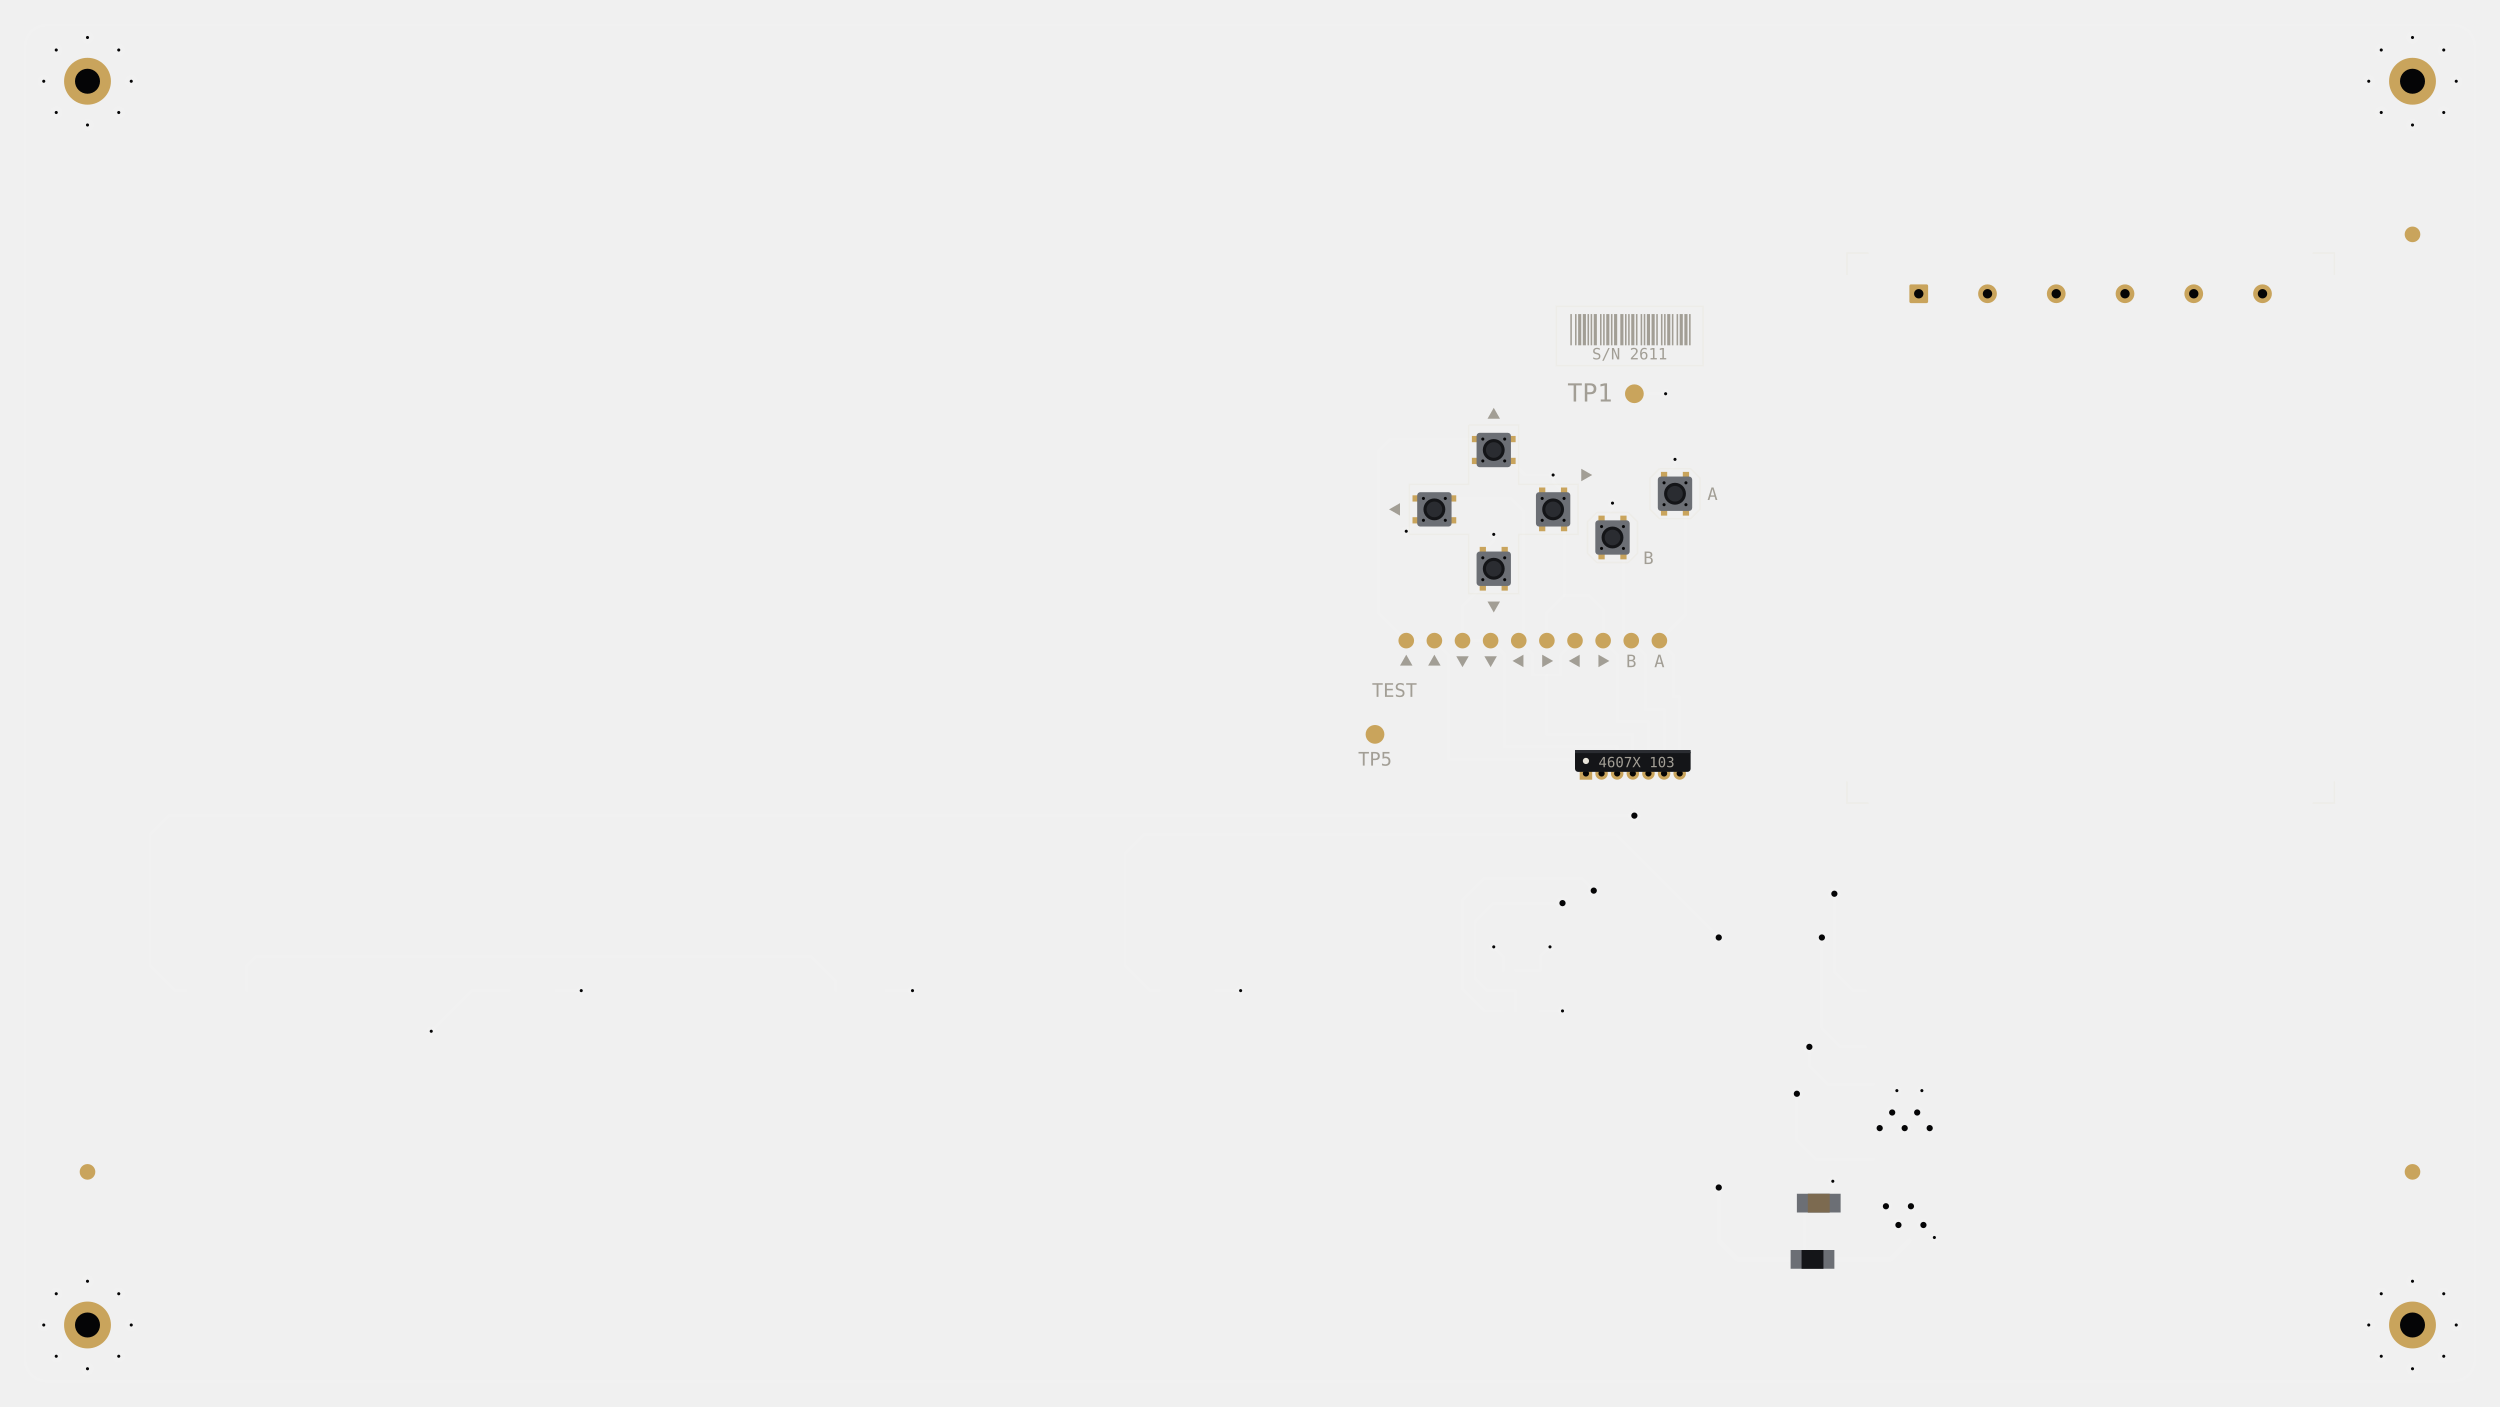
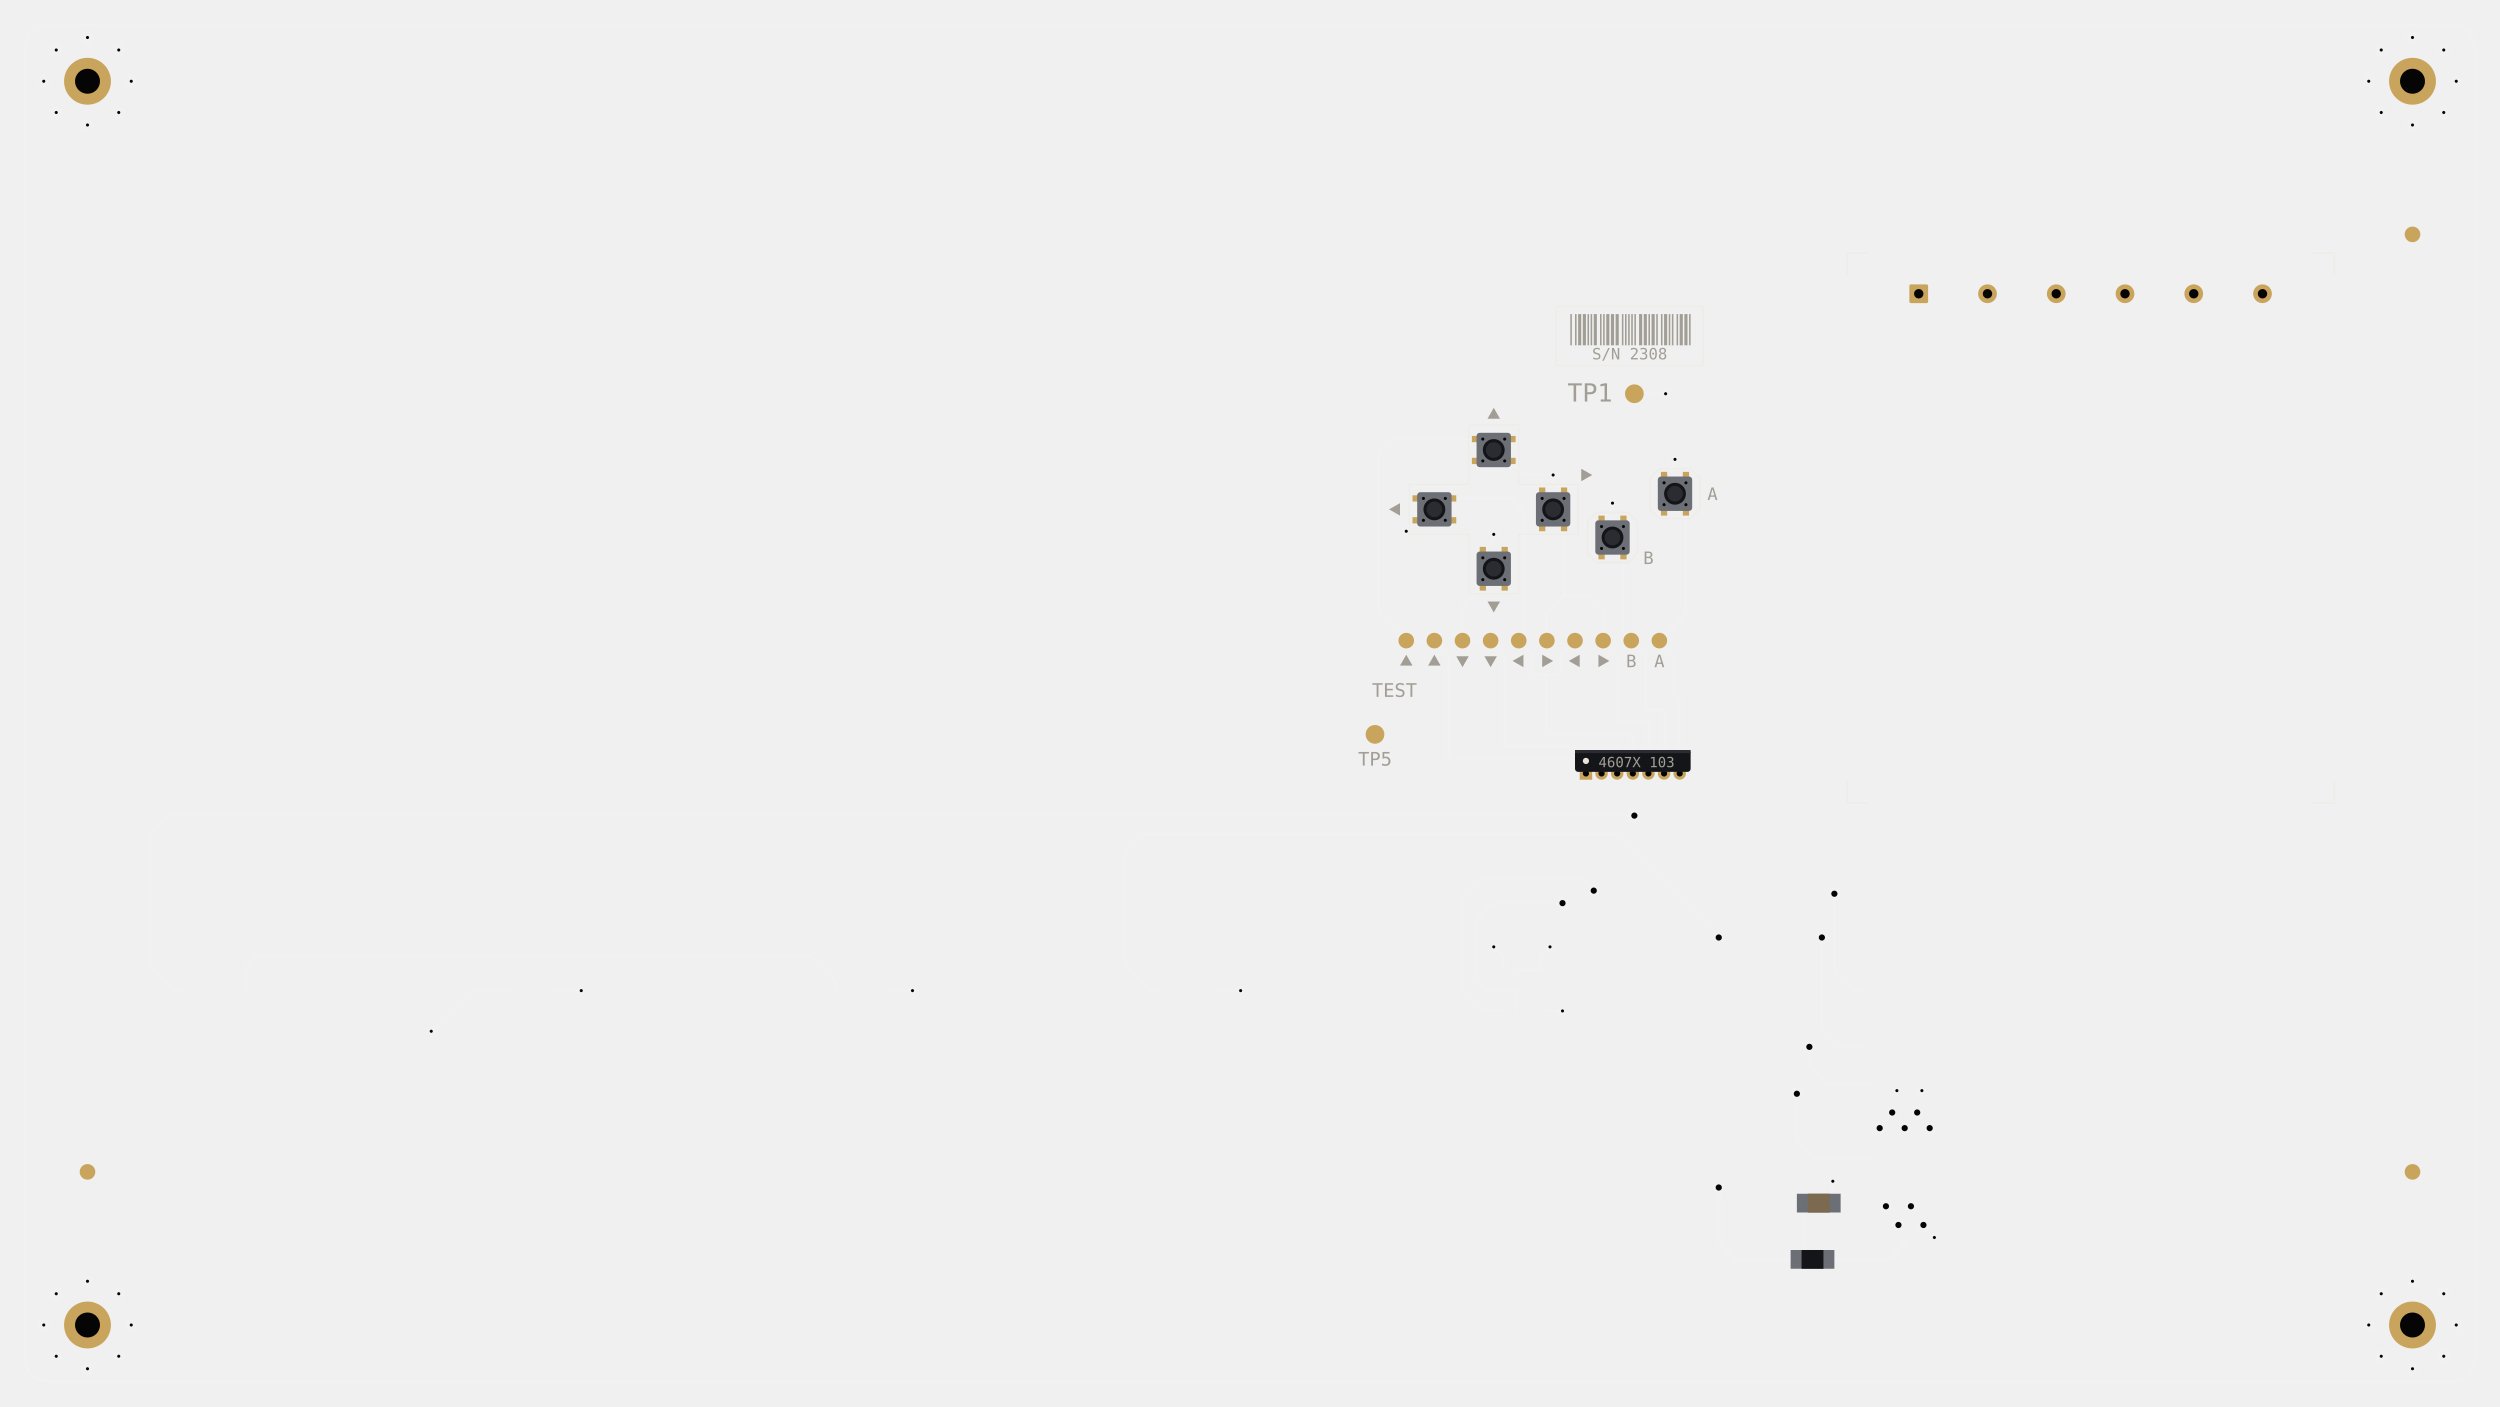
<svg xmlns="http://www.w3.org/2000/svg" viewBox="0 0 1600 900">
  <defs>
    <g id="s">
      <circle r="4" fill="#fff" fill-opacity=".07" />
      <circle r="1" fill="#050506" />
    </g>
  </defs>
  <rect x="16" y="16" width="1568" height="868" rx="14" fill="none" stroke="#fff" stroke-opacity=".05" stroke-width="2" />
  <defs>
    <g id="v">
      <circle r="4" fill="#fff" fill-opacity=".07" />
      <circle r="2" fill="#050506" />
    </g>
    <g id="b">
      <circle r="3" fill="#fff" fill-opacity=".07" />
      <circle r="1" fill="#050506" />
    </g>
  </defs>
  <g fill="none" stroke="#fff" stroke-opacity=".055" stroke-linecap="round" stroke-linejoin="round">
    <path stroke-width="2" d="M1046 522H108L96 534V618L112 634H119" />
    <path stroke-width="2" d="M276 660L302 634H326" />
    <path stroke-width="2" d="M158 634V618L164 612H519L535 628V634" />
    <path stroke-width="2" d="M1100 600L1034 534H732L720 546V618L736 634H742" />
    <path stroke-width="2" d="M1020 570L1012 562H950L936 576V633L950 647H962" />
    <path stroke-width="2" d="M1174 572V622L1186 634H1194" />
    <path stroke-width="2" d="M1166 600V658L1178 670H1194" />
    <path stroke-width="2" d="M1158 670V682L1170 694H1199" />
    <path stroke-width="2" d="M1150 700V730L1162 742H1199" />
    <path stroke-width="3" d="M1222 794L1210 806H1169" />
    <path stroke-width="2" d="M1000 578H956L944 590V626L952 634H970V647" />
    <path stroke-width="2" d="M970 621H986V612L992 606" />
    <path stroke-width="2" d="M962 621V612L956 606" />
    <path stroke-width="2" d="M986 647H1000" />
    <path stroke-width="2" d="M356 634H372" />
    <path stroke-width="2" d="M567 634H584" />
    <path stroke-width="2" d="M778 634H794" />
    <path stroke-width="2" d="M1066 252H1046" />
    <path stroke-width="3" d="M1155 806H1112L1100 794V760" />
    <path stroke-width="2" d="M1155 770V806" />
    <path stroke-width="2" d="M1173 770V756" />
    <path stroke-width="2" d="M945 281H890L882 289V392L900 410" />
    <path stroke-width="2" d="M900 410H918" />
    <path stroke-width="2" d="M918 410L927 419V486H1025V495" />
    <path stroke-width="2" d="M949 375L936 388V410" />
    <path stroke-width="2" d="M936 410H954" />
    <path stroke-width="2" d="M954 410L963 419V478H1035V495" />
    <path stroke-width="2" d="M929 319H967L975 327V407L972 410" />
    <path stroke-width="2" d="M972 410L981 419V432H999V419L1008 410" />
    <path stroke-width="2" d="M990 432V470H1045V495" />
    <path stroke-width="2" d="M1001 337V381L990 392V410" />
    <path stroke-width="2" d="M1001 381H1017L1026 390V410" />
    <path stroke-width="2" d="M1026 410L1035 419V462H1055V495" />
    <path stroke-width="2" d="M1039 355V405L1044 410" />
    <path stroke-width="2" d="M1044 410L1053 419V454H1065V495" />
    <path stroke-width="2" d="M1079 327V393L1062 410" />
    <path stroke-width="2" d="M1062 410L1071 419V446H1075V495" />
    <path stroke-width="2" d="M967 295L976 304H994" />
    <path stroke-width="2" d="M949 353L956 346V342" />
    <path stroke-width="2" d="M907 333L900 340" />
    <path stroke-width="2" d="M1001 315L994 308V304" />
    <path stroke-width="2" d="M1025 333L1032 326V322" />
    <path stroke-width="2" d="M1065 305L1072 298V294" />
  </g>
  <g>
    <use href="#v" x="1046" y="522" />
    <use href="#v" x="1100" y="600" />
    <use href="#v" x="1020" y="570" />
    <use href="#v" x="1000" y="578" />
    <use href="#v" x="1174" y="572" />
    <use href="#v" x="1166" y="600" />
    <use href="#v" x="1158" y="670" />
    <use href="#v" x="1150" y="700" />
    <use href="#v" x="1100" y="760" />
    <use href="#v" x="1203" y="722" />
    <use href="#v" x="1211" y="712" />
    <use href="#v" x="1219" y="722" />
    <use href="#v" x="1227" y="712" />
    <use href="#v" x="1235" y="722" />
    <use href="#v" x="1207" y="772" />
    <use href="#v" x="1215" y="784" />
    <use href="#v" x="1223" y="772" />
    <use href="#v" x="1231" y="784" />
    <use href="#b" x="992" y="606" />
    <use href="#b" x="956" y="606" />
    <use href="#b" x="1000" y="647" />
    <use href="#b" x="276" y="660" />
    <use href="#b" x="372" y="634" />
    <use href="#b" x="584" y="634" />
    <use href="#b" x="794" y="634" />
    <use href="#b" x="1066" y="252" />
    <use href="#b" x="1214" y="698" />
    <use href="#b" x="1230" y="698" />
    <use href="#b" x="1238" y="792" />
    <use href="#b" x="956" y="342" />
    <use href="#b" x="900" y="340" />
    <use href="#b" x="994" y="304" />
    <use href="#b" x="1032" y="322" />
    <use href="#b" x="1072" y="294" />
    <use href="#b" x="880" y="470" />
    <use href="#b" x="1173" y="756" />
  </g>
  <g>
    <circle cx="56" cy="52" r="15" fill="#c9a45c" />
    <circle cx="56" cy="52" r="8" fill="#050506" />
    <use href="#s" x="84" y="52" />
    <use href="#s" x="76" y="72" />
    <use href="#s" x="56" y="80" />
    <use href="#s" x="36" y="72" />
    <use href="#s" x="28" y="52" />
    <use href="#s" x="36" y="32" />
    <use href="#s" x="56" y="24" />
    <use href="#s" x="76" y="32" />
    <circle cx="1544" cy="52" r="15" fill="#c9a45c" />
    <circle cx="1544" cy="52" r="8" fill="#050506" />
    <use href="#s" x="1572" y="52" />
    <use href="#s" x="1564" y="72" />
    <use href="#s" x="1544" y="80" />
    <use href="#s" x="1524" y="72" />
    <use href="#s" x="1516" y="52" />
    <use href="#s" x="1524" y="32" />
    <use href="#s" x="1544" y="24" />
    <use href="#s" x="1564" y="32" />
    <circle cx="56" cy="848" r="15" fill="#c9a45c" />
    <circle cx="56" cy="848" r="8" fill="#050506" />
    <use href="#s" x="84" y="848" />
    <use href="#s" x="76" y="868" />
    <use href="#s" x="56" y="876" />
    <use href="#s" x="36" y="868" />
    <use href="#s" x="28" y="848" />
    <use href="#s" x="36" y="828" />
    <use href="#s" x="56" y="820" />
    <use href="#s" x="76" y="828" />
    <circle cx="1544" cy="848" r="15" fill="#c9a45c" />
    <circle cx="1544" cy="848" r="8" fill="#050506" />
    <use href="#s" x="1572" y="848" />
    <use href="#s" x="1564" y="868" />
    <use href="#s" x="1544" y="876" />
    <use href="#s" x="1524" y="868" />
    <use href="#s" x="1516" y="848" />
    <use href="#s" x="1524" y="828" />
    <use href="#s" x="1544" y="820" />
    <use href="#s" x="1564" y="828" />
  </g>
  <circle cx="1544" cy="150" r="13" fill="#fff" fill-opacity=".03" />
  <circle cx="1544" cy="150" r="5" fill="#c9a45c" />
  <circle cx="56" cy="750" r="13" fill="#fff" fill-opacity=".03" />
  <circle cx="56" cy="750" r="5" fill="#c9a45c" />
  <circle cx="1544" cy="750" r="13" fill="#fff" fill-opacity=".03" />
  <circle cx="1544" cy="750" r="5" fill="#c9a45c" />
  <circle cx="1046" cy="252" r="6" fill="#c9a45c" />
  <text x="1032" y="257" fill="#a29e95" font-family="JetBrains Mono,ui-monospace,Consolas,Menlo,monospace" font-size="16" text-anchor="end">TP1</text>
  <g>
    <rect x="942" y="279" width="6" height="4" fill="#c9a45c" />
    <rect x="942" y="293" width="6" height="4" fill="#c9a45c" />
    <rect x="964" y="293" width="6" height="4" fill="#c9a45c" />
    <rect x="964" y="279" width="6" height="4" fill="#c9a45c" />
    <rect x="945" y="277" width="22" height="22" rx="2" fill="#6c6f75" />
    <circle cx="949" cy="281" r="1" fill="#050506" />
    <circle cx="963" cy="281" r="1" fill="#050506" />
    <circle cx="949" cy="295" r="1" fill="#050506" />
    <circle cx="963" cy="295" r="1" fill="#050506" />
    <circle cx="956" cy="288" r="7" fill="#141518" />
    <circle cx="956" cy="288" r="5" fill="#2a2c31" />
    <rect x="947" y="372" width="4" height="6" fill="#c9a45c" />
    <rect x="961" y="372" width="4" height="6" fill="#c9a45c" />
    <rect x="947" y="350" width="4" height="6" fill="#c9a45c" />
    <rect x="961" y="350" width="4" height="6" fill="#c9a45c" />
    <rect x="945" y="353" width="22" height="22" rx="2" fill="#6c6f75" />
    <circle cx="949" cy="357" r="1" fill="#050506" />
    <circle cx="963" cy="357" r="1" fill="#050506" />
    <circle cx="949" cy="371" r="1" fill="#050506" />
    <circle cx="963" cy="371" r="1" fill="#050506" />
    <circle cx="956" cy="364" r="7" fill="#141518" />
    <circle cx="956" cy="364" r="5" fill="#2a2c31" />
    <rect x="926" y="317" width="6" height="4" fill="#c9a45c" />
    <rect x="926" y="331" width="6" height="4" fill="#c9a45c" />
    <rect x="904" y="331" width="6" height="4" fill="#c9a45c" />
    <rect x="904" y="317" width="6" height="4" fill="#c9a45c" />
    <rect x="907" y="315" width="22" height="22" rx="2" fill="#6c6f75" />
    <circle cx="911" cy="319" r="1" fill="#050506" />
    <circle cx="925" cy="319" r="1" fill="#050506" />
    <circle cx="911" cy="333" r="1" fill="#050506" />
    <circle cx="925" cy="333" r="1" fill="#050506" />
    <circle cx="918" cy="326" r="7" fill="#141518" />
    <circle cx="918" cy="326" r="5" fill="#2a2c31" />
    <rect x="999" y="334" width="4" height="6" fill="#c9a45c" />
    <rect x="985" y="334" width="4" height="6" fill="#c9a45c" />
    <rect x="999" y="312" width="4" height="6" fill="#c9a45c" />
    <rect x="985" y="312" width="4" height="6" fill="#c9a45c" />
    <rect x="983" y="315" width="22" height="22" rx="2" fill="#6c6f75" />
    <circle cx="987" cy="319" r="1" fill="#050506" />
    <circle cx="1001" cy="319" r="1" fill="#050506" />
    <circle cx="987" cy="333" r="1" fill="#050506" />
    <circle cx="1001" cy="333" r="1" fill="#050506" />
    <circle cx="994" cy="326" r="7" fill="#141518" />
    <circle cx="994" cy="326" r="5" fill="#2a2c31" />
    <rect x="1037" y="352" width="4" height="6" fill="#c9a45c" />
    <rect x="1023" y="352" width="4" height="6" fill="#c9a45c" />
    <rect x="1023" y="330" width="4" height="6" fill="#c9a45c" />
    <rect x="1037" y="330" width="4" height="6" fill="#c9a45c" />
    <rect x="1021" y="333" width="22" height="22" rx="2" fill="#6c6f75" />
    <circle cx="1025" cy="337" r="1" fill="#050506" />
    <circle cx="1039" cy="337" r="1" fill="#050506" />
    <circle cx="1025" cy="351" r="1" fill="#050506" />
    <circle cx="1039" cy="351" r="1" fill="#050506" />
    <circle cx="1032" cy="344" r="7" fill="#141518" />
    <circle cx="1032" cy="344" r="5" fill="#2a2c31" />
    <rect x="1077" y="324" width="4" height="6" fill="#c9a45c" />
    <rect x="1063" y="324" width="4" height="6" fill="#c9a45c" />
    <rect x="1063" y="302" width="4" height="6" fill="#c9a45c" />
    <rect x="1077" y="302" width="4" height="6" fill="#c9a45c" />
    <rect x="1061" y="305" width="22" height="22" rx="2" fill="#6c6f75" />
    <circle cx="1065" cy="309" r="1" fill="#050506" />
    <circle cx="1079" cy="309" r="1" fill="#050506" />
    <circle cx="1065" cy="323" r="1" fill="#050506" />
    <circle cx="1079" cy="323" r="1" fill="#050506" />
    <circle cx="1072" cy="316" r="7" fill="#141518" />
    <circle cx="1072" cy="316" r="5" fill="#2a2c31" />
    <circle cx="900" cy="410" r="5" fill="#c9a45c" />
    <circle cx="918" cy="410" r="5" fill="#c9a45c" />
    <circle cx="936" cy="410" r="5" fill="#c9a45c" />
    <circle cx="954" cy="410" r="5" fill="#c9a45c" />
    <circle cx="972" cy="410" r="5" fill="#c9a45c" />
    <circle cx="990" cy="410" r="5" fill="#c9a45c" />
    <circle cx="1008" cy="410" r="5" fill="#c9a45c" />
    <circle cx="1026" cy="410" r="5" fill="#c9a45c" />
    <circle cx="1044" cy="410" r="5" fill="#c9a45c" />
    <circle cx="1062" cy="410" r="5" fill="#c9a45c" />
    <rect x="1011" y="491" width="8" height="8" fill="#c9a45c" />
    <circle cx="1025" cy="495" r="4" fill="#c9a45c" />
    <circle cx="1035" cy="495" r="4" fill="#c9a45c" />
    <circle cx="1045" cy="495" r="4" fill="#c9a45c" />
    <circle cx="1055" cy="495" r="4" fill="#c9a45c" />
    <circle cx="1065" cy="495" r="4" fill="#c9a45c" />
    <circle cx="1075" cy="495" r="4" fill="#c9a45c" />
    <circle cx="1015" cy="495" r="2" fill="#050506" />
    <circle cx="1025" cy="495" r="2" fill="#050506" />
    <circle cx="1035" cy="495" r="2" fill="#050506" />
    <circle cx="1045" cy="495" r="2" fill="#050506" />
    <circle cx="1055" cy="495" r="2" fill="#050506" />
    <circle cx="1065" cy="495" r="2" fill="#050506" />
    <circle cx="1075" cy="495" r="2" fill="#050506" />
    <rect x="1008" y="480" width="74" height="14" rx="2" fill="#141518" />
    <rect x="1008" y="480" width="74" height="2" fill="#2a2c31" />
    <circle cx="1015" cy="487" r="2" fill="#e8e4da" />
    <text x="1023" y="491" fill="#a29e95" font-family="JetBrains Mono,ui-monospace,Consolas,Menlo,monospace" font-size="9">4607X 103</text>
    <circle cx="880" cy="470" r="6" fill="#c9a45c" />
    <rect x="1146" y="800" width="28" height="12" fill="#6c6f75" />
    <rect x="1153" y="800" width="14" height="12" fill="#141518" />
    <rect x="1150" y="764" width="28" height="12" fill="#6c6f75" />
    <rect x="1157" y="764" width="14" height="12" fill="#7c6a50" />
  </g>
  <path fill="none" stroke="#e8e4da" stroke-opacity=".35" d="M940 272H972V310H1010V342H972V380H940V342H902V310H940V272" />
  <path fill="none" stroke="#e8e4da" stroke-opacity=".35" d="M1022 328H1042L1048 334V354L1042 360H1022L1016 354V334L1022 328" />
  <path fill="none" stroke="#e8e4da" stroke-opacity=".35" d="M1062 300H1082L1088 306V326L1082 332H1062L1056 326V306L1062 300" />
  <g fill="#a29e95">
    <path d="M900 419L904 426H896" />
    <path d="M918 419L922 426H914" />
    <path d="M932 420H940L936 427" />
    <path d="M950 420H958L954 427" />
    <path d="M968 423L975 419V427" />
    <path d="M994 423L987 419V427" />
    <path d="M1004 423L1011 419V427" />
    <path d="M1030 423L1023 419V427" />
    <text x="1044" y="427" fill="#a29e95" font-family="JetBrains Mono,ui-monospace,Consolas,Menlo,monospace" font-size="11" text-anchor="middle">B</text>
    <text x="1062" y="427" fill="#a29e95" font-family="JetBrains Mono,ui-monospace,Consolas,Menlo,monospace" font-size="11" text-anchor="middle">A</text>
    <path d="M956 261L960 268H952" />
    <path d="M952 385H960L956 392" />
    <path d="M889 326L896 322V330" />
    <path d="M1019 304L1012 300V308" />
    <text x="1055" y="361" fill="#a29e95" font-family="JetBrains Mono,ui-monospace,Consolas,Menlo,monospace" font-size="11" text-anchor="middle">B</text>
    <text x="1096" y="320" fill="#a29e95" font-family="JetBrains Mono,ui-monospace,Consolas,Menlo,monospace" font-size="11" text-anchor="middle">A</text>
  </g>
  <text x="878" y="446" fill="#a29e95" font-family="JetBrains Mono,ui-monospace,Consolas,Menlo,monospace" font-size="12">TEST</text>
  <text x="880" y="490" fill="#a29e95" font-family="JetBrains Mono,ui-monospace,Consolas,Menlo,monospace" font-size="12" text-anchor="middle">TP5</text>
  <rect x="996" y="196" width="94" height="38" fill="none" stroke="#e8e4da" stroke-opacity=".35" />
  <rect x="1005" y="201" width="1" height="20" fill="#a29e95" />
  <rect x="1008" y="201" width="1" height="20" fill="#a29e95" />
  <rect x="1010" y="201" width="2" height="20" fill="#a29e95" />
  <rect x="1013" y="201" width="2" height="20" fill="#a29e95" />
  <rect x="1016" y="201" width="1" height="20" fill="#a29e95" />
  <rect x="1018" y="201" width="1" height="20" fill="#a29e95" />
  <rect x="1020" y="201" width="2" height="20" fill="#a29e95" />
  <rect x="1024" y="201" width="1" height="20" fill="#a29e95" />
  <rect x="1026" y="201" width="1" height="20" fill="#a29e95" />
  <rect x="1028" y="201" width="2" height="20" fill="#a29e95" />
-   <rect x="1031" y="201" width="1" height="20" fill="#a29e95" />
-   <rect x="1033" y="201" width="2" height="20" fill="#a29e95" />
-   <rect x="1037" y="201" width="2" height="20" fill="#a29e95" />
+   <rect x="1031" y="201" width="2" height="20" fill="#a29e95" />
+   <rect x="1034" y="201" width="2" height="20" fill="#a29e95" />
+   <rect x="1038" y="201" width="1" height="20" fill="#a29e95" />
  <rect x="1040" y="201" width="1" height="20" fill="#a29e95" />
  <rect x="1042" y="201" width="1" height="20" fill="#a29e95" />
-   <rect x="1044" y="201" width="2" height="20" fill="#a29e95" />
-   <rect x="1047" y="201" width="1" height="20" fill="#a29e95" />
-   <rect x="1050" y="201" width="1" height="20" fill="#a29e95" />
-   <rect x="1052" y="201" width="1" height="20" fill="#a29e95" />
-   <rect x="1054" y="201" width="2" height="20" fill="#a29e95" />
+   <rect x="1044" y="201" width="1" height="20" fill="#a29e95" />
+   <rect x="1046" y="201" width="1" height="20" fill="#a29e95" />
+   <rect x="1049" y="201" width="2" height="20" fill="#a29e95" />
+   <rect x="1052" y="201" width="2" height="20" fill="#a29e95" />
+   <rect x="1055" y="201" width="1" height="20" fill="#a29e95" />
  <rect x="1057" y="201" width="2" height="20" fill="#a29e95" />
  <rect x="1060" y="201" width="1" height="20" fill="#a29e95" />
  <rect x="1063" y="201" width="1" height="20" fill="#a29e95" />
-   <rect x="1065" y="201" width="1" height="20" fill="#a29e95" />
-   <rect x="1067" y="201" width="2" height="20" fill="#a29e95" />
+   <rect x="1065" y="201" width="2" height="20" fill="#a29e95" />
+   <rect x="1068" y="201" width="1" height="20" fill="#a29e95" />
  <rect x="1070" y="201" width="1" height="20" fill="#a29e95" />
  <rect x="1073" y="201" width="1" height="20" fill="#a29e95" />
  <rect x="1075" y="201" width="2" height="20" fill="#a29e95" />
  <rect x="1078" y="201" width="2" height="20" fill="#a29e95" />
  <rect x="1081" y="201" width="1" height="20" fill="#a29e95" />
-   <text x="1043" y="230" fill="#a29e95" font-family="JetBrains Mono,ui-monospace,Consolas,Menlo,monospace" font-size="10" text-anchor="middle">S/N 2611</text>
+   <text x="1043" y="230" fill="#a29e95" font-family="JetBrains Mono,ui-monospace,Consolas,Menlo,monospace" font-size="10" text-anchor="middle">S/N 2308</text>
  <path fill="none" stroke="#e8e4da" stroke-opacity=".35" d="M1182 176V162H1196M1480 162H1494V176M1494 500V514H1480M1196 514H1182V500" />
  <g id="disp1-pads">
    <rect x="1222" y="182" width="12" height="12" rx="1" fill="#c9a45c" />
    <circle cx="1228" cy="188" r="3" fill="#050506" />
    <circle cx="1272" cy="188" r="6" fill="#c9a45c" />
    <circle cx="1272" cy="188" r="3" fill="#050506" />
    <circle cx="1316" cy="188" r="6" fill="#c9a45c" />
    <circle cx="1316" cy="188" r="3" fill="#050506" />
    <circle cx="1360" cy="188" r="6" fill="#c9a45c" />
    <circle cx="1360" cy="188" r="3" fill="#050506" />
    <circle cx="1404" cy="188" r="6" fill="#c9a45c" />
    <circle cx="1404" cy="188" r="3" fill="#050506" />
    <circle cx="1448" cy="188" r="6" fill="#c9a45c" />
    <circle cx="1448" cy="188" r="3" fill="#050506" />
  </g>
</svg>
